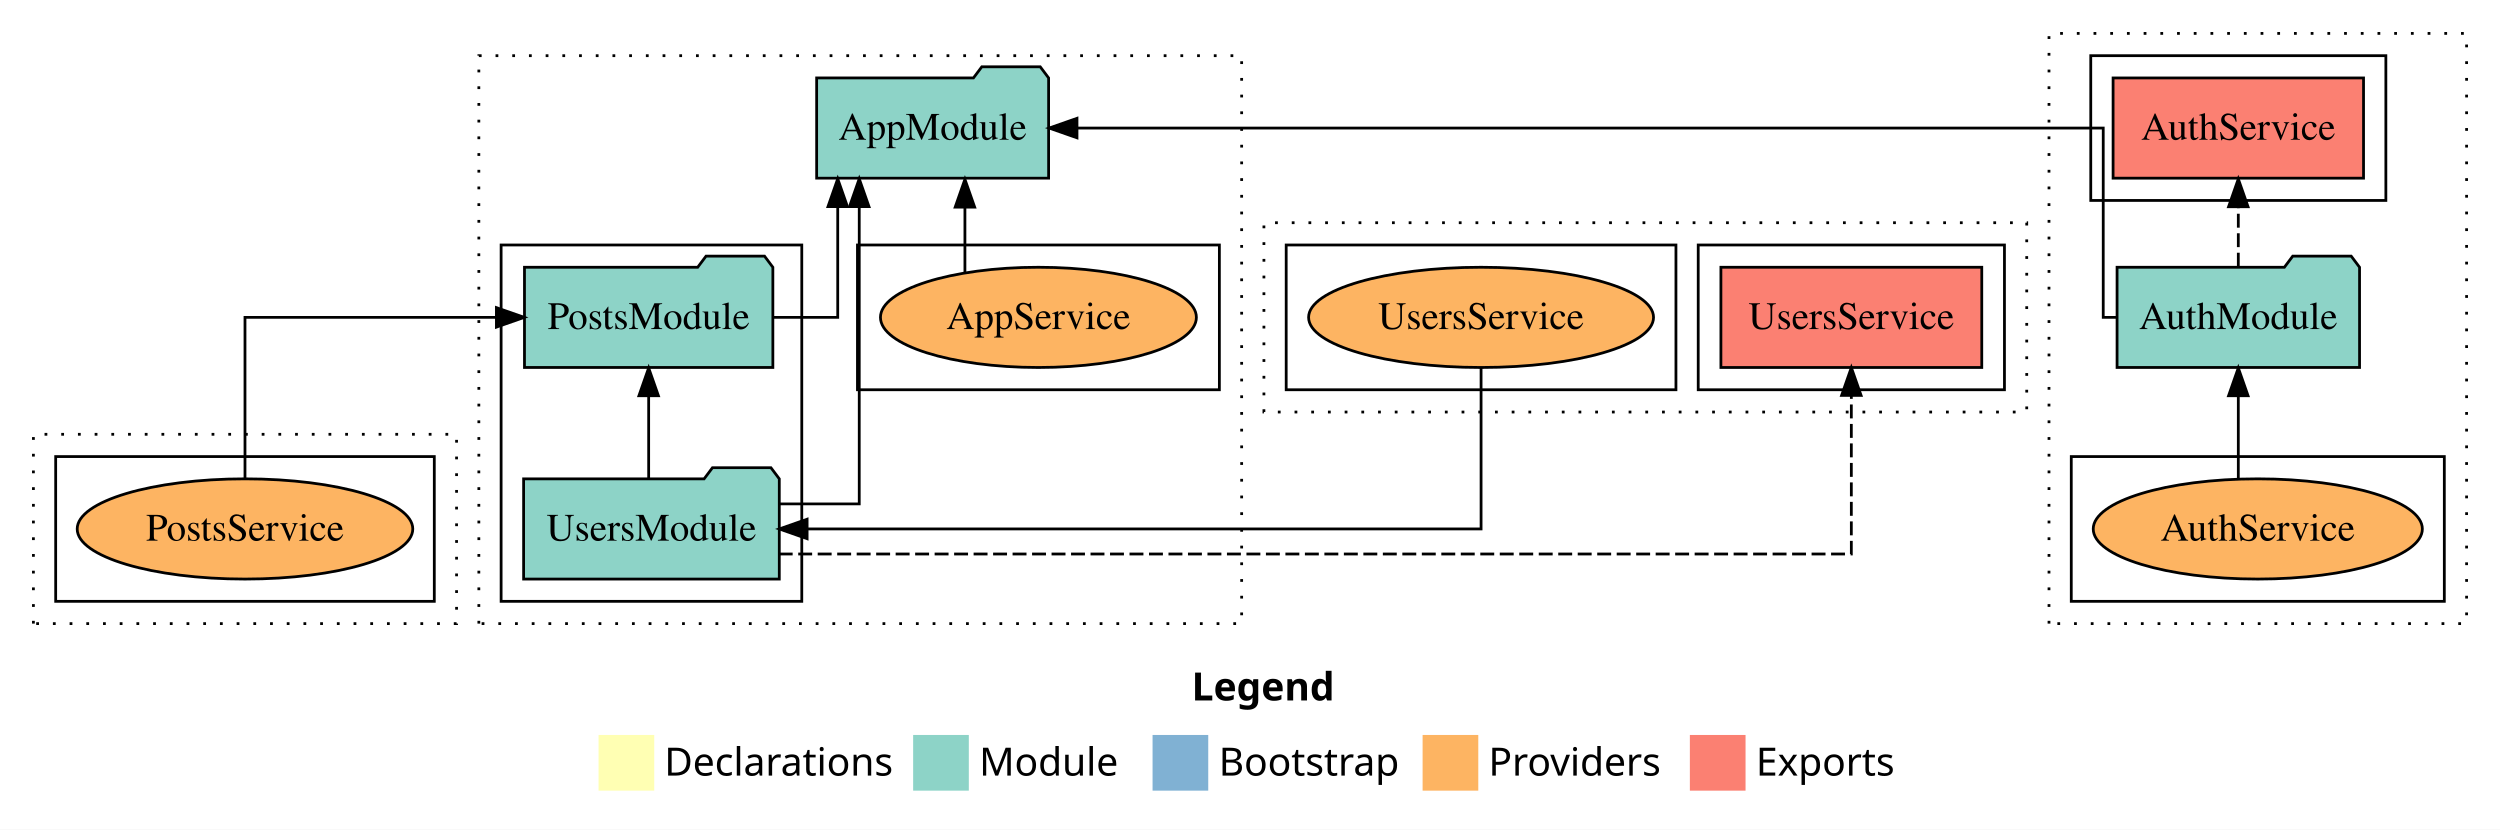
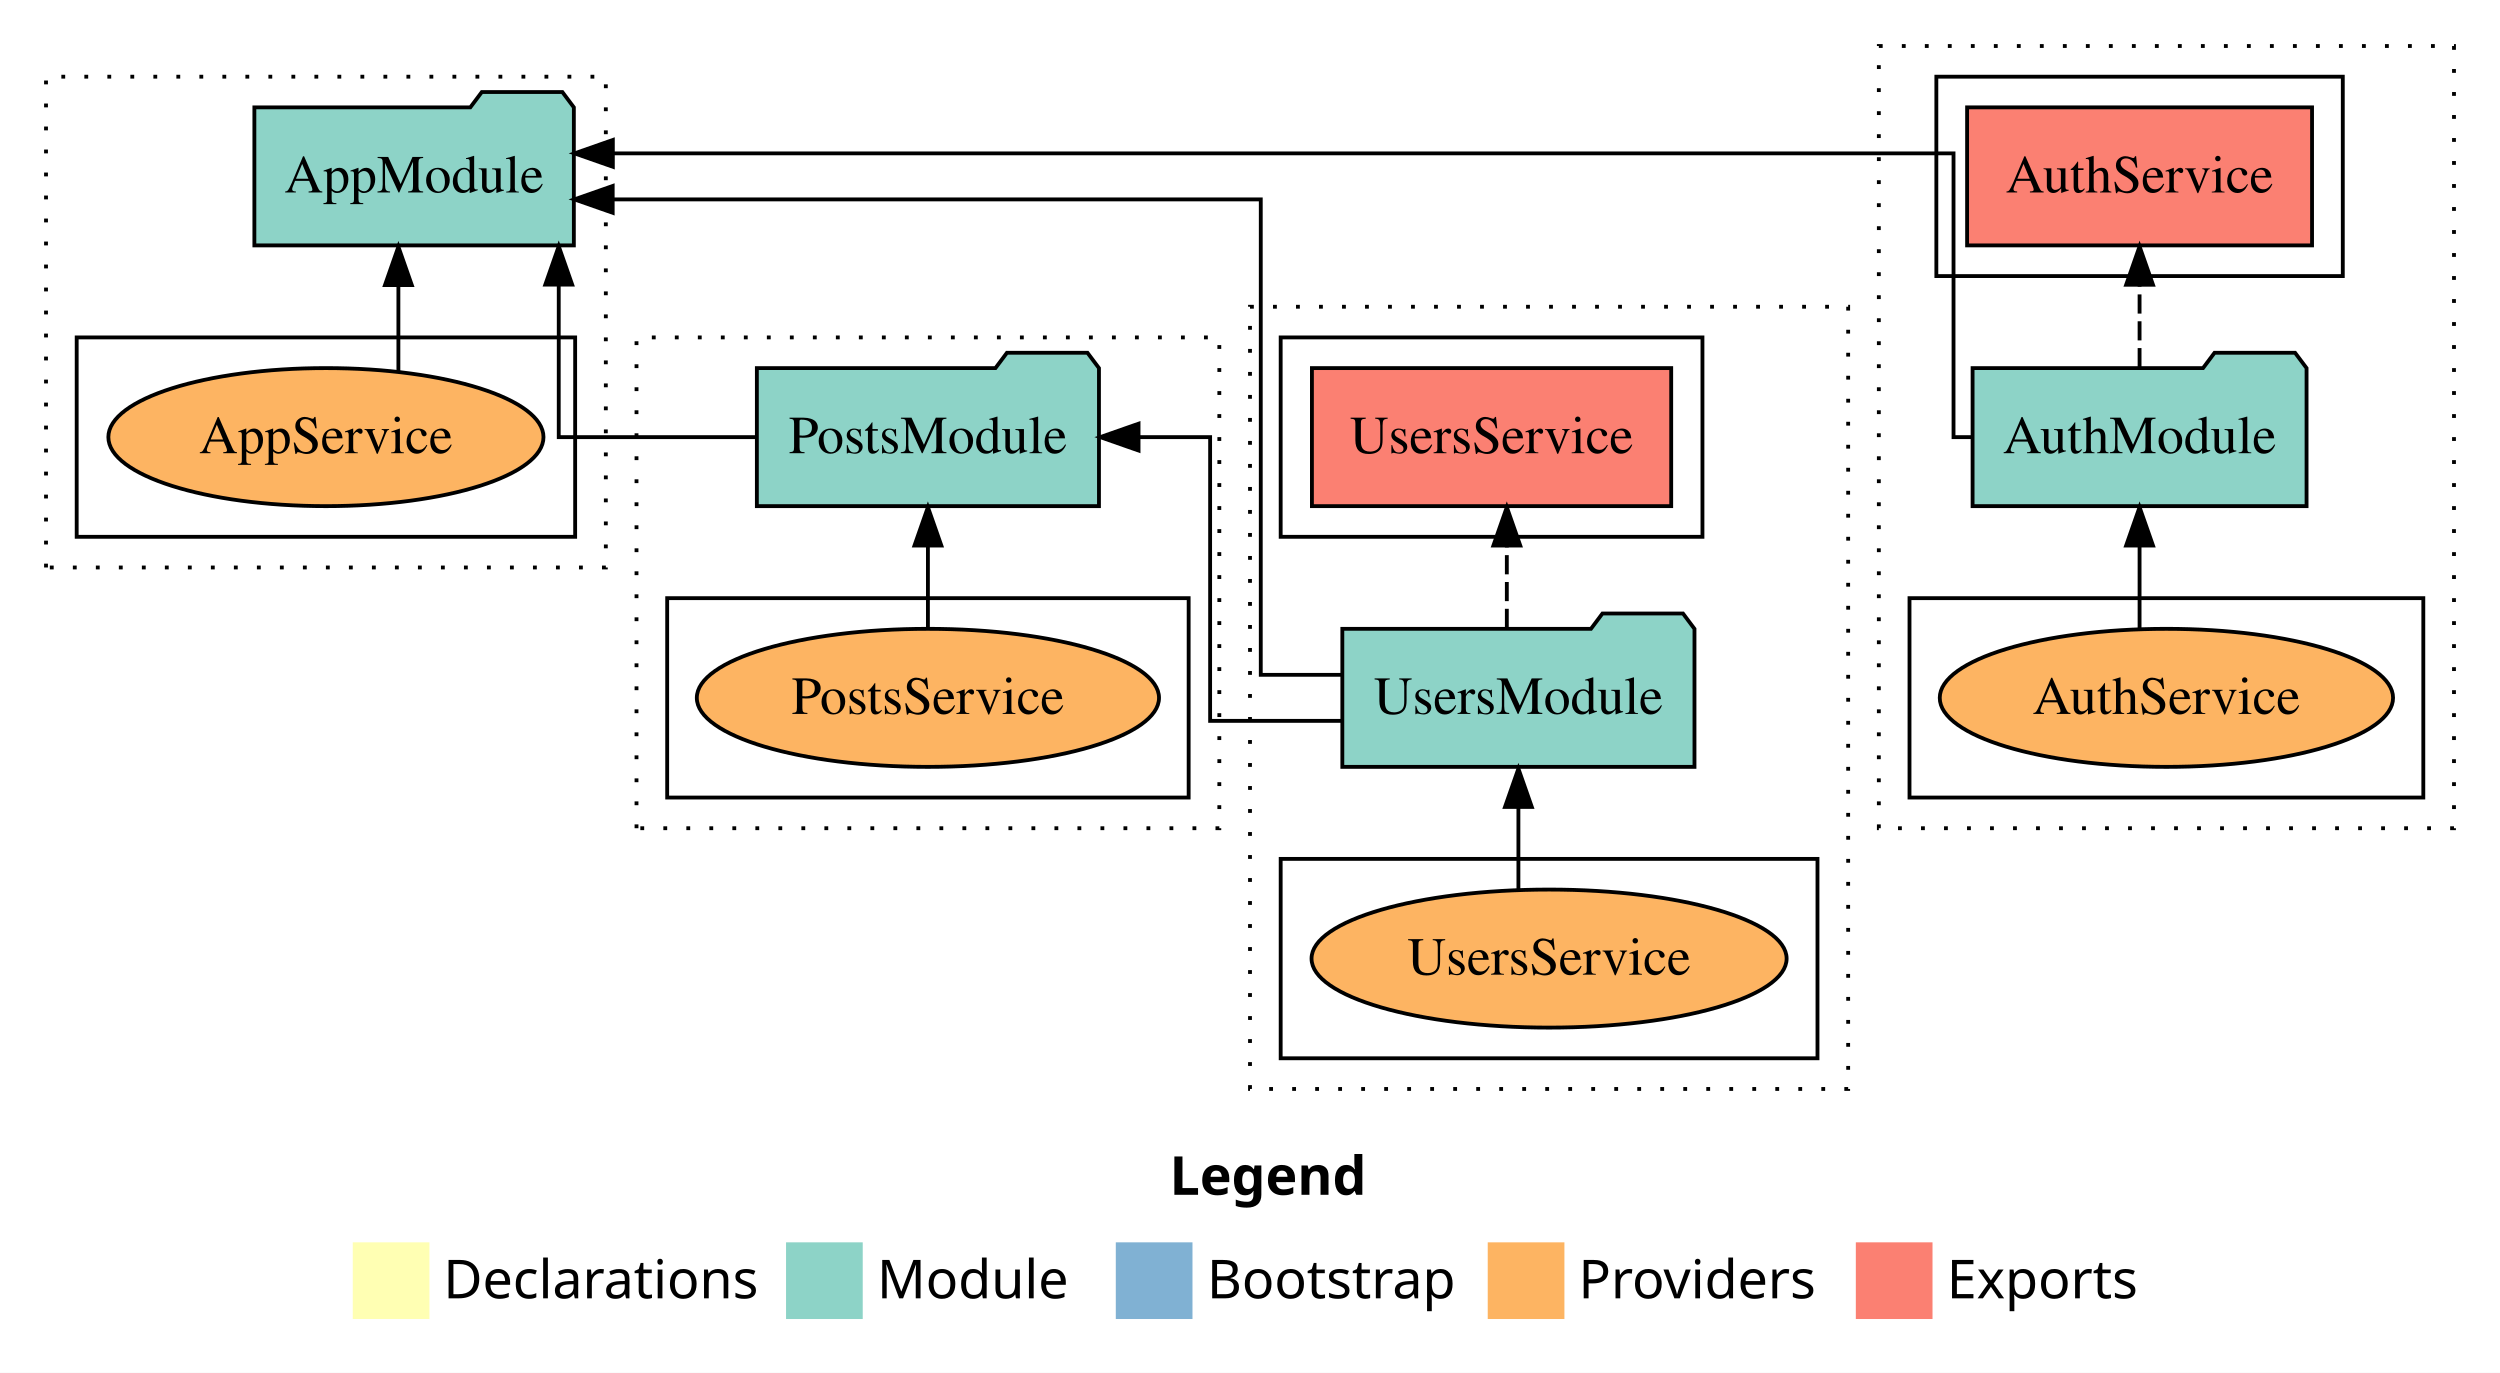
- <svg xmlns="http://www.w3.org/2000/svg" width="898pt" height="298pt" viewBox="0.00 0.00 898.00 298.00">
-   <g id="graph0" class="graph" transform="scale(1 1) rotate(0) translate(4 294)">
-     <polygon fill="white" stroke="transparent" points="-4,4 -4,-294 894,-294 894,4 -4,4" />
-     <text text-anchor="start" x="424.01" y="-42.4" font-family="Times-12" font-weight="bold" font-size="14.00">Legend</text>
-     <polygon fill="#ffffb3" stroke="transparent" points="211,-10 211,-30 231,-30 231,-10 211,-10" />
-     <text text-anchor="start" x="234.63" y="-15.4" font-family="Times-12" font-size="14.00">  Declarations</text>
-     <polygon fill="#8dd3c7" stroke="transparent" points="324,-10 324,-30 344,-30 344,-10 324,-10" />
-     <text text-anchor="start" x="347.73" y="-15.4" font-family="Times-12" font-size="14.00">  Module</text>
-     <polygon fill="#80b1d3" stroke="transparent" points="410,-10 410,-30 430,-30 430,-10 410,-10" />
-     <text text-anchor="start" x="433.78" y="-15.4" font-family="Times-12" font-size="14.00">  Bootstrap</text>
-     <polygon fill="#fdb462" stroke="transparent" points="507,-10 507,-30 527,-30 527,-10 507,-10" />
-     <text text-anchor="start" x="530.67" y="-15.4" font-family="Times-12" font-size="14.00">  Providers</text>
-     <polygon fill="#fb8072" stroke="transparent" points="603,-10 603,-30 623,-30 623,-10 603,-10" />
-     <text text-anchor="start" x="626.73" y="-15.4" font-family="Times-12" font-size="14.00">  Exports</text>
+ <svg xmlns="http://www.w3.org/2000/svg" width="652pt" height="358pt" viewBox="0.00 0.00 652.00 358.00">
+   <g id="graph0" class="graph" transform="scale(1 1) rotate(0) translate(4 354)">
+     <polygon fill="white" stroke="transparent" points="-4,4 -4,-354 648,-354 648,4 -4,4" />
+     <text text-anchor="start" x="301.01" y="-42.4" font-family="Times-12" font-weight="bold" font-size="14.00">Legend</text>
+     <polygon fill="#ffffb3" stroke="transparent" points="88,-10 88,-30 108,-30 108,-10 88,-10" />
+     <text text-anchor="start" x="111.63" y="-15.4" font-family="Times-12" font-size="14.00">  Declarations</text>
+     <polygon fill="#8dd3c7" stroke="transparent" points="201,-10 201,-30 221,-30 221,-10 201,-10" />
+     <text text-anchor="start" x="224.73" y="-15.4" font-family="Times-12" font-size="14.00">  Module</text>
+     <polygon fill="#80b1d3" stroke="transparent" points="287,-10 287,-30 307,-30 307,-10 287,-10" />
+     <text text-anchor="start" x="310.78" y="-15.4" font-family="Times-12" font-size="14.00">  Bootstrap</text>
+     <polygon fill="#fdb462" stroke="transparent" points="384,-10 384,-30 404,-30 404,-10 384,-10" />
+     <text text-anchor="start" x="407.67" y="-15.4" font-family="Times-12" font-size="14.00">  Providers</text>
+     <polygon fill="#fb8072" stroke="transparent" points="480,-10 480,-30 500,-30 500,-10 480,-10" />
+     <text text-anchor="start" x="503.73" y="-15.4" font-family="Times-12" font-size="14.00">  Exports</text>
    <g id="clust7" class="cluster">
-       <polygon fill="none" stroke="black" stroke-dasharray="1,5" points="732,-70 732,-282 882,-282 882,-70 732,-70" />
+       <polygon fill="none" stroke="black" stroke-dasharray="1,5" points="486,-138 486,-342 636,-342 636,-138 486,-138" />
    </g>
    <g id="clust12" class="cluster">
-       <polygon fill="none" stroke="black" points="740,-78 740,-130 874,-130 874,-78 740,-78" />
+       <polygon fill="none" stroke="black" points="494,-146 494,-198 628,-198 628,-146 494,-146" />
    </g>
    <g id="clust10" class="cluster">
-       <polygon fill="none" stroke="black" points="747,-222 747,-274 853,-274 853,-222 747,-222" />
+       <polygon fill="none" stroke="black" points="501,-282 501,-334 607,-334 607,-282 501,-282" />
+     </g>
+     <g id="clust19" class="cluster">
+       <polygon fill="none" stroke="black" stroke-dasharray="1,5" points="322,-70 322,-274 478,-274 478,-70 322,-70" />
+     </g>
+     <g id="clust22" class="cluster">
+       <polygon fill="none" stroke="black" points="330,-214 330,-266 440,-266 440,-214 330,-214" />
+     </g>
+     <g id="clust24" class="cluster">
+       <polygon fill="none" stroke="black" points="330,-78 330,-130 470,-130 470,-78 330,-78" />
+     </g>
+     <g id="clust13" class="cluster">
+       <polygon fill="none" stroke="black" stroke-dasharray="1,5" points="162,-138 162,-266 314,-266 314,-138 162,-138" />
+     </g>
+     <g id="clust18" class="cluster">
+       <polygon fill="none" stroke="black" points="170,-146 170,-198 306,-198 306,-146 170,-146" />
    </g>
    <g id="clust1" class="cluster">
-       <polygon fill="none" stroke="black" stroke-dasharray="1,5" points="168,-70 168,-274 442,-274 442,-70 168,-70" />
+       <polygon fill="none" stroke="black" stroke-dasharray="1,5" points="8,-206 8,-334 154,-334 154,-206 8,-206" />
    </g>
    <g id="clust6" class="cluster">
-       <polygon fill="none" stroke="black" points="304,-154 304,-206 434,-206 434,-154 304,-154" />
-     </g>
-     <g id="clust3" class="cluster">
-       <polygon fill="none" stroke="black" points="176,-78 176,-206 284,-206 284,-78 176,-78" />
-     </g>
-     <g id="clust19" class="cluster">
-       <polygon fill="none" stroke="black" stroke-dasharray="1,5" points="450,-146 450,-214 724,-214 724,-146 450,-146" />
-     </g>
-     <g id="clust22" class="cluster">
-       <polygon fill="none" stroke="black" points="606,-154 606,-206 716,-206 716,-154 606,-154" />
-     </g>
-     <g id="clust24" class="cluster">
-       <polygon fill="none" stroke="black" points="458,-154 458,-206 598,-206 598,-154 458,-154" />
-     </g>
-     <g id="clust13" class="cluster">
-       <polygon fill="none" stroke="black" stroke-dasharray="1,5" points="8,-70 8,-138 160,-138 160,-70 8,-70" />
-     </g>
-     <g id="clust18" class="cluster">
-       <polygon fill="none" stroke="black" points="16,-78 16,-130 152,-130 152,-78 16,-78" />
+       <polygon fill="none" stroke="black" points="16,-214 16,-266 146,-266 146,-214 16,-214" />
    </g>
    <g id="node1" class="node">
-       <polygon fill="#8dd3c7" stroke="black" points="843.55,-198 840.55,-202 819.55,-202 816.55,-198 756.45,-198 756.45,-162 843.55,-162 843.55,-198" />
-       <text text-anchor="middle" x="800" y="-175.8" font-family="Times,serif" font-size="14.00">AuthModule</text>
+       <polygon fill="#8dd3c7" stroke="black" points="597.55,-258 594.55,-262 573.55,-262 570.55,-258 510.45,-258 510.45,-222 597.55,-222 597.55,-258" />
+       <text text-anchor="middle" x="554" y="-235.8" font-family="Times,serif" font-size="14.00">AuthModule</text>
    </g>
    <g id="node4" class="node">
-       <polygon fill="#8dd3c7" stroke="black" points="372.66,-266 369.66,-270 348.66,-270 345.66,-266 289.34,-266 289.34,-230 372.66,-230 372.66,-266" />
-       <text text-anchor="middle" x="331" y="-243.8" font-family="Times,serif" font-size="14.00">AppModule</text>
+       <polygon fill="#8dd3c7" stroke="black" points="145.66,-326 142.66,-330 121.66,-330 118.66,-326 62.34,-326 62.34,-290 145.66,-290 145.66,-326" />
+       <text text-anchor="middle" x="104" y="-303.8" font-family="Times,serif" font-size="14.00">AppModule</text>
    </g>
    <g id="edge1" class="edge">
-       <path fill="none" stroke="black" d="M756.31,-180C753.33,-180 751.48,-180 751.48,-180 751.48,-180 751.48,-248 751.48,-248 751.48,-248 382.85,-248 382.85,-248" />
-       <polygon fill="black" stroke="black" points="382.85,-244.5 372.85,-248 382.85,-251.5 382.85,-244.5" />
+       <path fill="none" stroke="black" d="M510.31,-240C507.33,-240 505.48,-240 505.48,-240 505.48,-240 505.48,-314 505.48,-314 505.48,-314 155.83,-314 155.83,-314" />
+       <polygon fill="black" stroke="black" points="155.83,-310.5 145.83,-314 155.83,-317.5 155.83,-310.5" />
    </g>
    <g id="node6" class="node">
-       <polygon fill="#fb8072" stroke="black" points="844.98,-266 755.02,-266 755.02,-230 844.98,-230 844.98,-266" />
-       <text text-anchor="middle" x="800" y="-243.8" font-family="Times,serif" font-size="14.00">AuthService </text>
+       <polygon fill="#fb8072" stroke="black" points="598.98,-326 509.02,-326 509.02,-290 598.98,-290 598.98,-326" />
+       <text text-anchor="middle" x="554" y="-303.8" font-family="Times,serif" font-size="14.00">AuthService </text>
    </g>
    <g id="edge5" class="edge">
-       <path fill="none" stroke="black" stroke-dasharray="5,2" d="M800,-198.22C800,-198.22 800,-219.73 800,-219.73" />
-       <polygon fill="black" stroke="black" points="796.5,-219.73 800,-229.73 803.5,-219.73 796.5,-219.73" />
+       <path fill="none" stroke="black" stroke-dasharray="5,2" d="M554,-258.22C554,-258.22 554,-279.73 554,-279.73" />
+       <polygon fill="black" stroke="black" points="550.5,-279.73 554,-289.73 557.5,-279.73 550.5,-279.73" />
    </g>
    <g id="node2" class="node">
-       <polygon fill="#8dd3c7" stroke="black" points="273.61,-198 270.61,-202 249.61,-202 246.61,-198 184.39,-198 184.39,-162 273.61,-162 273.61,-198" />
-       <text text-anchor="middle" x="229" y="-175.8" font-family="Times,serif" font-size="14.00">PostsModule</text>
+       <polygon fill="#8dd3c7" stroke="black" points="282.61,-258 279.61,-262 258.61,-262 255.61,-258 193.39,-258 193.39,-222 282.61,-222 282.61,-258" />
+       <text text-anchor="middle" x="238" y="-235.8" font-family="Times,serif" font-size="14.00">PostsModule</text>
    </g>
    <g id="edge2" class="edge">
-       <path fill="none" stroke="black" d="M273.92,-180C286.55,-180 296.91,-180 296.91,-180 296.91,-180 296.91,-219.78 296.91,-219.78" />
-       <polygon fill="black" stroke="black" points="293.41,-219.78 296.91,-229.78 300.41,-219.78 293.41,-219.78" />
+       <path fill="none" stroke="black" d="M193.24,-240C168.1,-240 141.72,-240 141.72,-240 141.72,-240 141.72,-279.78 141.72,-279.78" />
+       <polygon fill="black" stroke="black" points="138.22,-279.78 141.72,-289.78 145.22,-279.78 138.22,-279.78" />
    </g>
    <g id="node3" class="node">
-       <polygon fill="#8dd3c7" stroke="black" points="275.92,-122 272.92,-126 251.92,-126 248.92,-122 184.08,-122 184.08,-86 275.92,-86 275.92,-122" />
-       <text text-anchor="middle" x="230" y="-99.8" font-family="Times,serif" font-size="14.00">UsersModule</text>
+       <polygon fill="#8dd3c7" stroke="black" points="437.92,-190 434.92,-194 413.92,-194 410.92,-190 346.08,-190 346.08,-154 437.92,-154 437.92,-190" />
+       <text text-anchor="middle" x="392" y="-167.8" font-family="Times,serif" font-size="14.00">UsersModule</text>
    </g>
    <g id="edge7" class="edge">
-       <path fill="none" stroke="black" d="M229,-122.01C229,-122.01 229,-151.85 229,-151.85" />
-       <polygon fill="black" stroke="black" points="225.5,-151.85 229,-161.85 232.5,-151.85 225.5,-151.85" />
+       <path fill="none" stroke="black" d="M346.16,-166C328.11,-166 311.6,-166 311.6,-166 311.6,-166 311.6,-240 311.6,-240 311.6,-240 292.93,-240 292.93,-240" />
+       <polygon fill="black" stroke="black" points="292.93,-236.5 282.93,-240 292.93,-243.5 292.93,-236.5" />
    </g>
    <g id="edge3" class="edge">
-       <path fill="none" stroke="black" d="M276,-113C291.36,-113 304.64,-113 304.64,-113 304.64,-113 304.64,-219.79 304.64,-219.79" />
-       <polygon fill="black" stroke="black" points="301.14,-219.79 304.64,-229.79 308.14,-219.79 301.14,-219.79" />
+       <path fill="none" stroke="black" d="M346.07,-178C334.26,-178 324.81,-178 324.81,-178 324.81,-178 324.81,-302 324.81,-302 324.81,-302 155.79,-302 155.79,-302" />
+       <polygon fill="black" stroke="black" points="155.79,-298.5 145.79,-302 155.79,-305.5 155.79,-298.5" />
    </g>
    <g id="node9" class="node">
-       <polygon fill="#fb8072" stroke="black" points="707.85,-198 614.15,-198 614.15,-162 707.85,-162 707.85,-198" />
-       <text text-anchor="middle" x="661" y="-175.8" font-family="Times,serif" font-size="14.00">UsersService </text>
+       <polygon fill="#fb8072" stroke="black" points="431.85,-258 338.15,-258 338.15,-222 431.85,-222 431.85,-258" />
+       <text text-anchor="middle" x="385" y="-235.8" font-family="Times,serif" font-size="14.00">UsersService </text>
    </g>
    <g id="edge9" class="edge">
-       <path fill="none" stroke="black" stroke-dasharray="5,2" d="M275.72,-95C386.64,-95 661,-95 661,-95 661,-95 661,-151.97 661,-151.97" />
-       <polygon fill="black" stroke="black" points="657.5,-151.97 661,-161.97 664.5,-151.97 657.5,-151.97" />
+       <path fill="none" stroke="black" stroke-dasharray="5,2" d="M388.98,-190.22C388.98,-190.22 388.98,-211.73 388.98,-211.73" />
+       <polygon fill="black" stroke="black" points="385.48,-211.73 388.98,-221.73 392.48,-211.73 385.48,-211.73" />
    </g>
    <g id="node5" class="node">
-       <ellipse fill="#fdb462" stroke="black" cx="369" cy="-180" rx="56.74" ry="18" />
-       <text text-anchor="middle" x="369" y="-175.8" font-family="Times,serif" font-size="14.00">AppService</text>
+       <ellipse fill="#fdb462" stroke="black" cx="81" cy="-240" rx="56.74" ry="18" />
+       <text text-anchor="middle" x="81" y="-235.8" font-family="Times,serif" font-size="14.00">AppService</text>
    </g>
    <g id="edge4" class="edge">
-       <path fill="none" stroke="black" d="M342.6,-196.12C342.6,-196.12 342.6,-219.6 342.6,-219.6" />
-       <polygon fill="black" stroke="black" points="339.1,-219.6 342.6,-229.6 346.1,-219.6 339.1,-219.6" />
+       <path fill="none" stroke="black" d="M99.9,-257.16C99.9,-257.16 99.9,-279.65 99.9,-279.65" />
+       <polygon fill="black" stroke="black" points="96.4,-279.65 99.9,-289.65 103.4,-279.65 96.4,-279.65" />
    </g>
    <g id="node7" class="node">
-       <ellipse fill="#fdb462" stroke="black" cx="807" cy="-104" rx="59.11" ry="18" />
-       <text text-anchor="middle" x="807" y="-99.8" font-family="Times,serif" font-size="14.00">AuthService</text>
+       <ellipse fill="#fdb462" stroke="black" cx="561" cy="-172" rx="59.11" ry="18" />
+       <text text-anchor="middle" x="561" y="-167.8" font-family="Times,serif" font-size="14.00">AuthService</text>
    </g>
    <g id="edge6" class="edge">
-       <path fill="none" stroke="black" d="M800,-122.01C800,-122.01 800,-151.85 800,-151.85" />
-       <polygon fill="black" stroke="black" points="796.5,-151.85 800,-161.85 803.5,-151.85 796.5,-151.85" />
+       <path fill="none" stroke="black" d="M554,-190.22C554,-190.22 554,-211.73 554,-211.73" />
+       <polygon fill="black" stroke="black" points="550.5,-211.73 554,-221.73 557.5,-211.73 550.5,-211.73" />
    </g>
    <g id="node8" class="node">
-       <ellipse fill="#fdb462" stroke="black" cx="84" cy="-104" rx="60.27" ry="18" />
-       <text text-anchor="middle" x="84" y="-99.8" font-family="Times,serif" font-size="14.00">PostsService</text>
+       <ellipse fill="#fdb462" stroke="black" cx="238" cy="-172" rx="60.27" ry="18" />
+       <text text-anchor="middle" x="238" y="-167.8" font-family="Times,serif" font-size="14.00">PostsService</text>
    </g>
    <g id="edge8" class="edge">
-       <path fill="none" stroke="black" d="M84,-122.01C84,-144.49 84,-180 84,-180 84,-180 174.31,-180 174.31,-180" />
-       <polygon fill="black" stroke="black" points="174.31,-183.5 184.31,-180 174.31,-176.5 174.31,-183.5" />
+       <path fill="none" stroke="black" d="M238,-190.22C238,-190.22 238,-211.73 238,-211.73" />
+       <polygon fill="black" stroke="black" points="234.5,-211.73 238,-221.73 241.5,-211.73 234.5,-211.73" />
    </g>
    <g id="node10" class="node">
-       <ellipse fill="#fdb462" stroke="black" cx="528" cy="-180" rx="61.95" ry="18" />
-       <text text-anchor="middle" x="528" y="-175.8" font-family="Times,serif" font-size="14.00">UsersService</text>
+       <ellipse fill="#fdb462" stroke="black" cx="400" cy="-104" rx="61.95" ry="18" />
+       <text text-anchor="middle" x="400" y="-99.8" font-family="Times,serif" font-size="14.00">UsersService</text>
    </g>
    <g id="edge10" class="edge">
-       <path fill="none" stroke="black" d="M528,-161.99C528,-139.51 528,-104 528,-104 528,-104 285.91,-104 285.91,-104" />
-       <polygon fill="black" stroke="black" points="285.91,-100.5 275.91,-104 285.91,-107.5 285.91,-100.5" />
+       <path fill="none" stroke="black" d="M392,-121.87C392,-121.87 392,-143.54 392,-143.54" />
+       <polygon fill="black" stroke="black" points="388.5,-143.54 392,-153.54 395.5,-143.54 388.5,-143.54" />
    </g>
  </g>
</svg>
